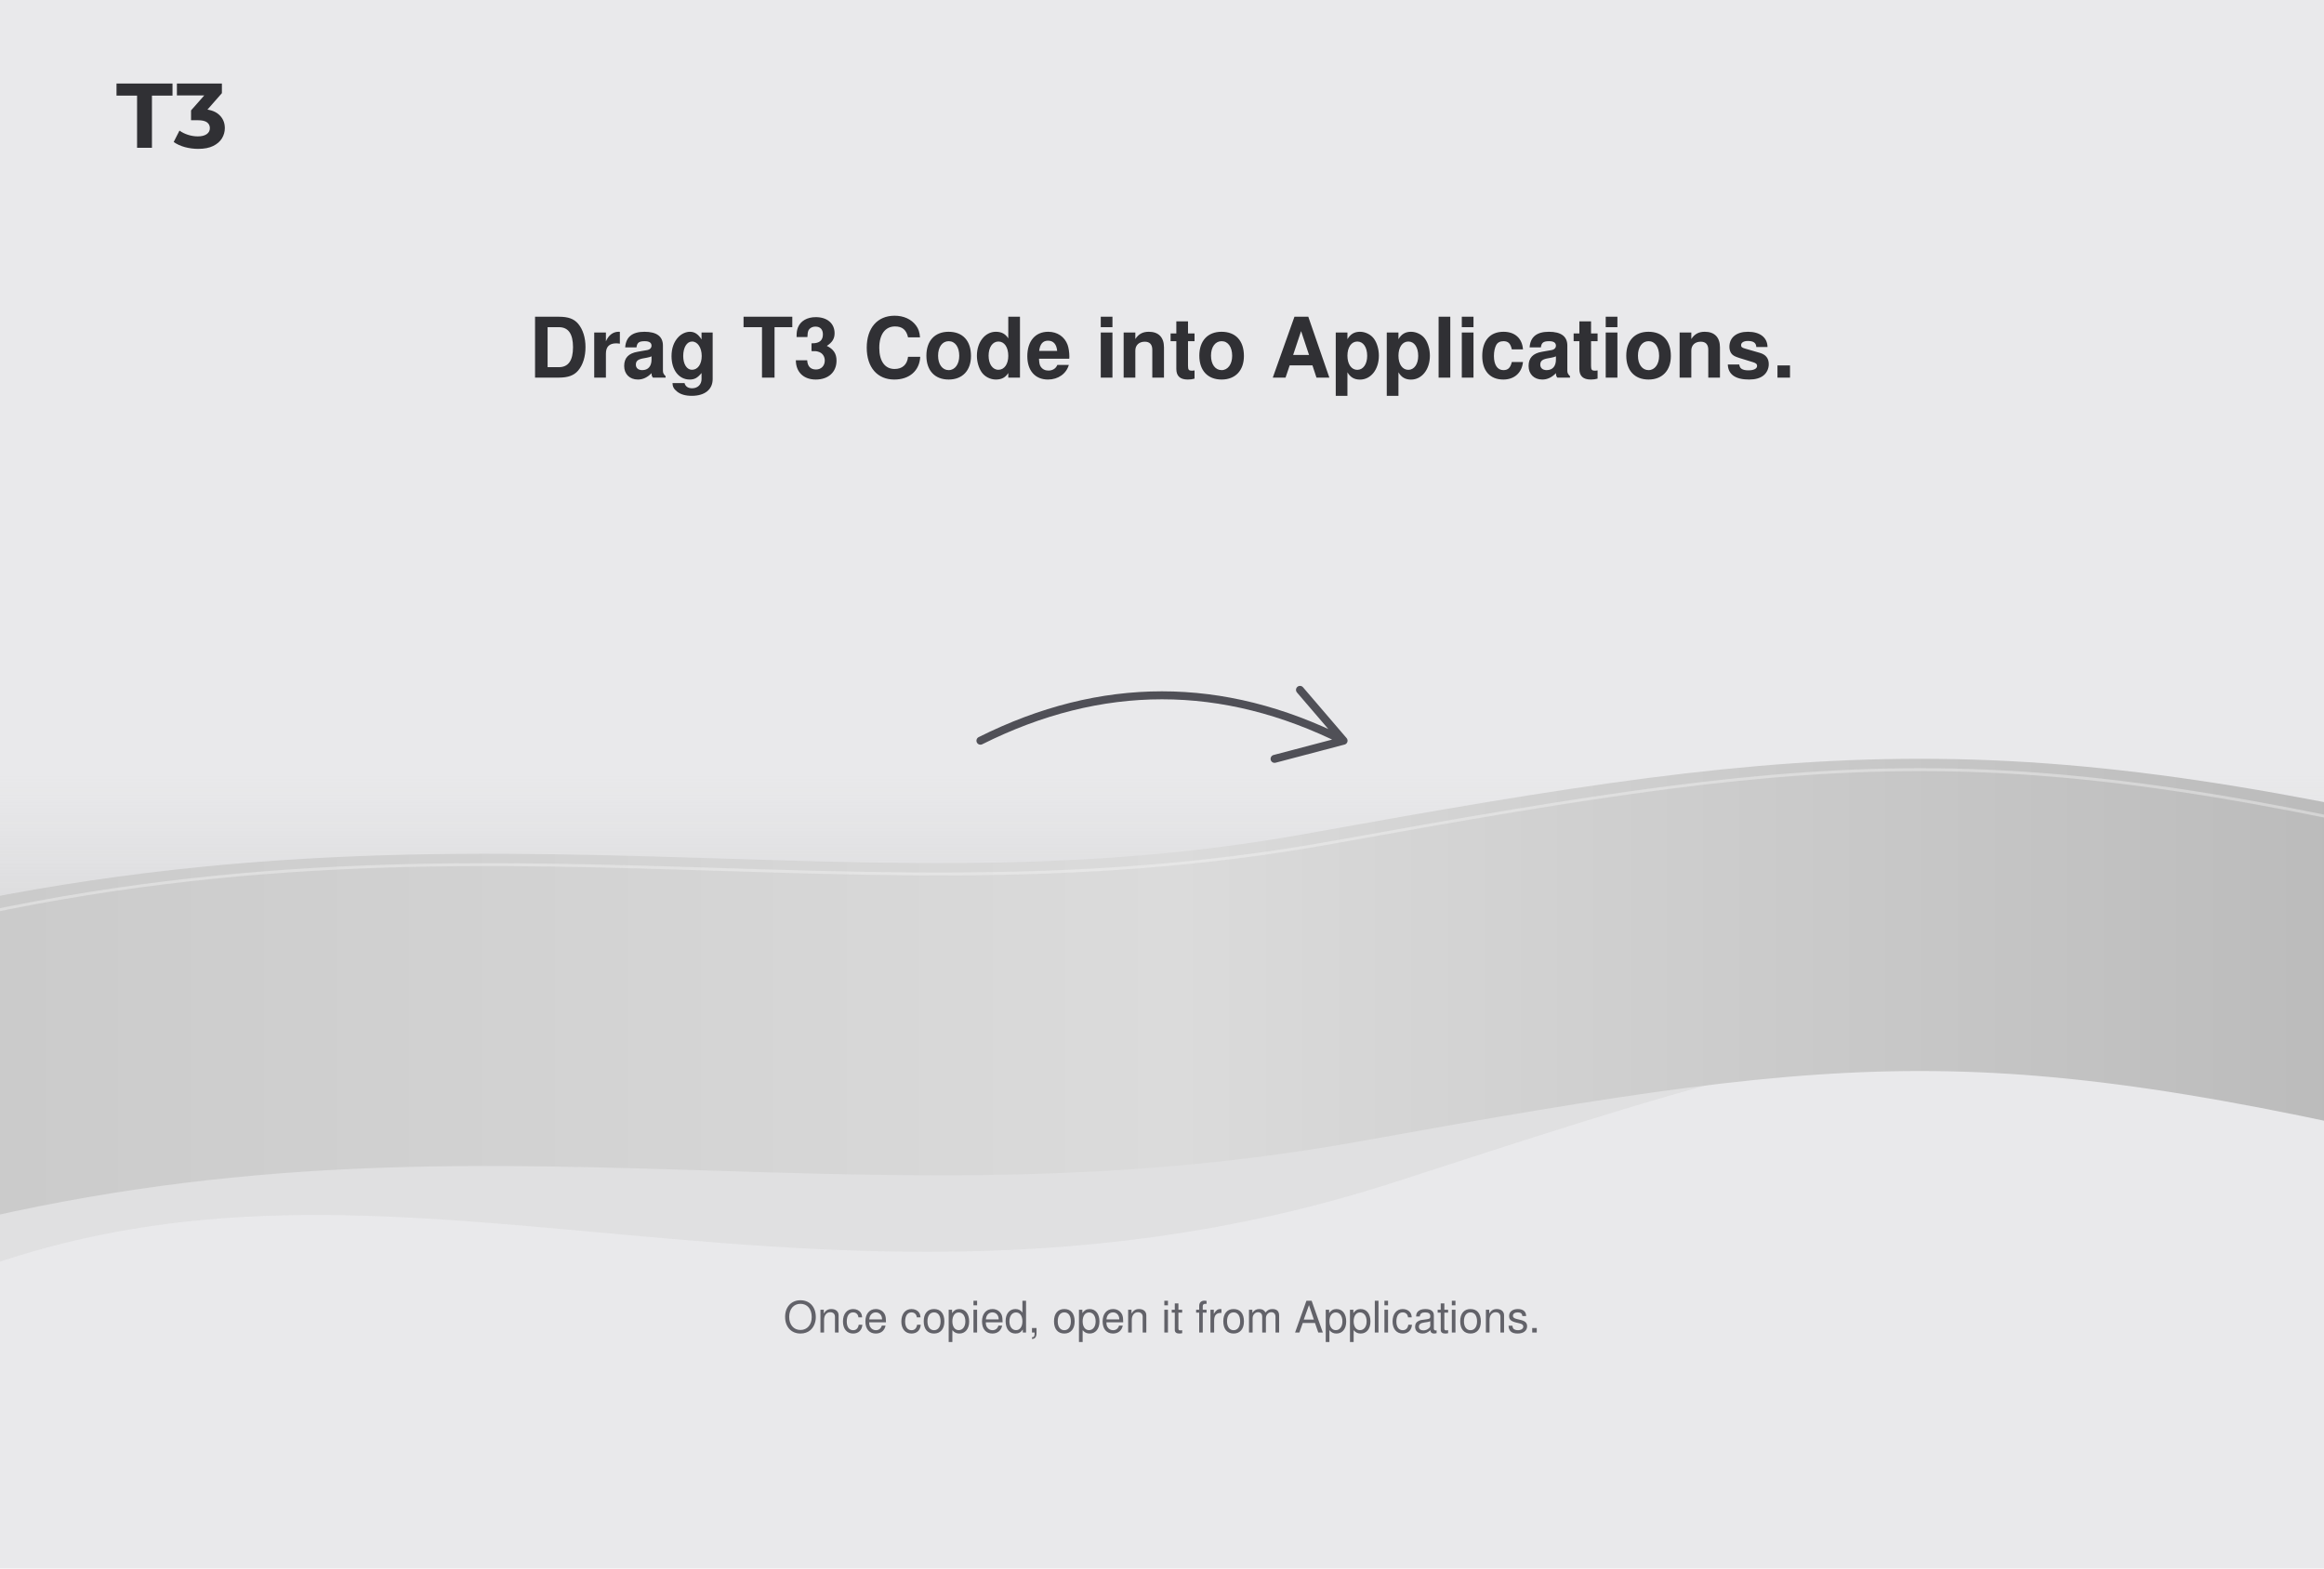
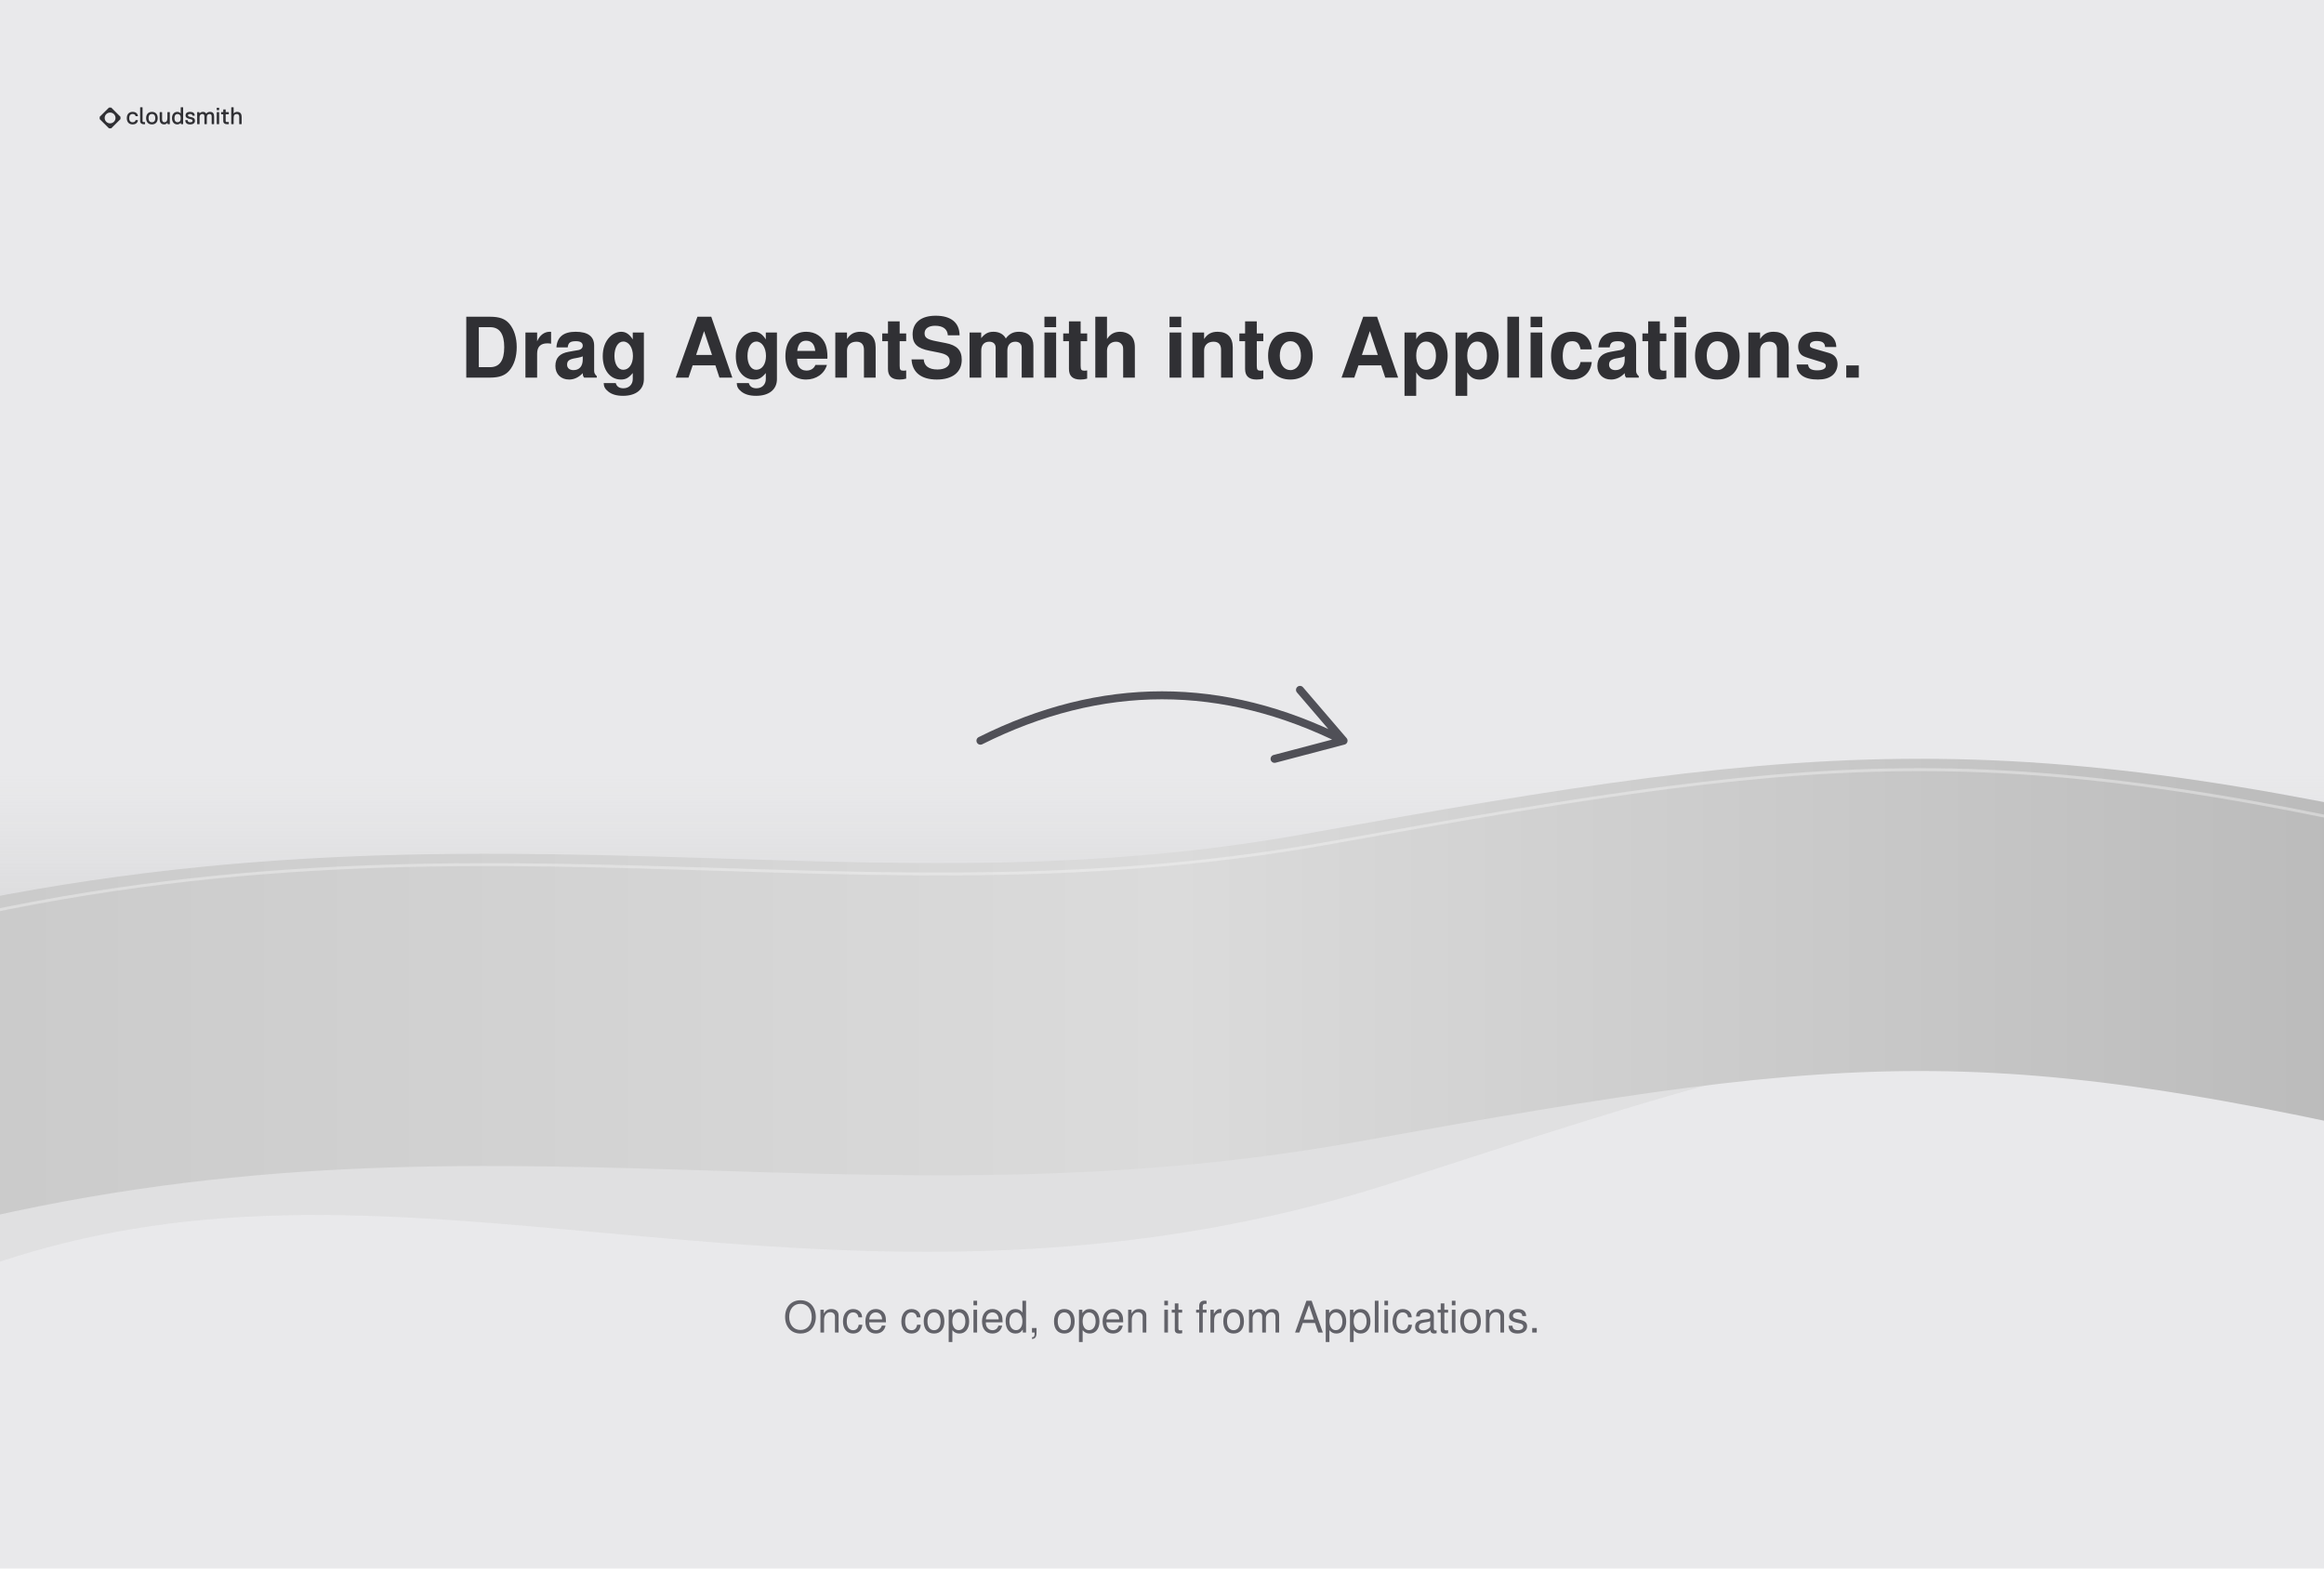
<svg xmlns="http://www.w3.org/2000/svg" width="1280" height="864" viewBox="0 0 640 432">
  <defs>
    <linearGradient id="veil" x1="0" y1="0" x2="0" y2="1">
      <stop stop-color="#B7B7B7" stop-opacity="0" />
      <stop offset=".55" stop-color="#A5A5A5" stop-opacity=".24" />
      <stop offset="1" stop-color="#D1D1D1" stop-opacity=".4" />
    </linearGradient>
    <linearGradient id="silk" x1="0" y1="0" x2="1" y2="0">
      <stop stop-color="#C8C8C8" />
      <stop offset=".5" stop-color="#DBDBDB" />
      <stop offset="1" stop-color="#B5B5B5" />
    </linearGradient>
  </defs>
  <rect width="640" height="432" fill="#E9E9EB" />
  <path d="M-60 293C95 220 214 304 362 256S559 191 707 257" stroke="url(#veil)" stroke-width="146" fill="none" opacity="1" stroke-linecap="round" stroke-linejoin="round" />
  <path d="M-60 306C113 252 223 298 367 272S553 242 707 280" stroke="url(#silk)" stroke-width="86" fill="none" opacity="1" stroke-linecap="round" stroke-linejoin="round" />
  <path d="M-60 266C113 212 223 258 367 232S553 202 707 240" stroke="#F5F5F5" stroke-width="0.8" fill="none" opacity="0.42" stroke-linecap="round" stroke-linejoin="round" />
-   <svg x="32" y="23" width="30" height="18" viewBox="15.531 37 94.394 56.96" fill="#303034">
-     <path d="M33.451 93V47.56H15.531V37H64.331V47.56H46.411V93H33.451ZM86.725 93.96C82.832 93.96 78.965 93.453 75.125 92.44C71.285 91.373 68.032 89.88 65.365 87.96L70.405 78.04C72.539 79.587 75.019 80.813 77.845 81.72C80.672 82.627 83.525 83.08 86.405 83.08C89.659 83.08 92.219 82.44 94.085 81.16C95.952 79.88 96.885 78.12 96.885 75.88C96.885 73.747 96.059 72.067 94.405 70.84C92.752 69.613 90.085 69 86.405 69H80.485V60.44L96.085 42.76L97.525 47.4H68.165V37H107.365V45.4L91.845 63.08L85.285 59.32H89.045C95.925 59.32 101.125 60.867 104.645 63.96C108.165 67.053 109.925 71.027 109.925 75.88C109.925 79.027 109.099 81.987 107.445 84.76C105.792 87.48 103.259 89.693 99.845 91.4C96.432 93.107 92.059 93.96 86.725 93.96Z" />
+   <svg x="24" y="26" width="46" height="13" viewBox="0 0 2508 687" fill="#303034">
+     <path fill-rule="evenodd" clip-rule="evenodd" d="M500.5 325.48V360.035L361.833 498.257H327.167L188.5 360.035V325.48L327.167 187.257H361.833L500.5 325.48ZM344.498 423.889C389.447 423.889 425.886 387.567 425.886 342.762C425.886 297.957 389.447 261.635 344.498 261.635C299.549 261.635 263.11 297.957 263.11 342.762C263.11 387.567 299.549 423.889 344.498 423.889Z" />
+     <path d="M1441.16 185.76V432.688L1437.53 436.319H1412.11L1408.48 432.688L1404.85 418.163H1401.22C1390.32 431.961 1373.26 439.95 1354.01 439.95C1303.17 439.95 1274.12 400.006 1274.12 345.537C1274.12 291.067 1303.17 251.123 1354.01 251.123C1372.17 251.123 1389.96 258.386 1401.22 272.911H1404.85V185.76L1408.48 182.128H1437.53L1441.16 185.76ZM1357.64 407.269C1386.69 407.269 1404.85 389.112 1404.85 345.537C1404.85 301.961 1386.69 283.805 1357.64 283.805C1328.59 283.805 1310.43 305.229 1310.43 345.537C1310.43 385.844 1328.59 407.269 1357.64 407.269ZM885.459 345.537C885.459 403.637 918.141 439.95 972.61 439.95C1027.08 439.95 1059.76 403.637 1059.76 345.537C1059.76 287.436 1027.08 251.123 972.61 251.123C918.141 251.123 885.459 287.436 885.459 345.537ZM921.772 345.537C921.772 305.592 939.929 283.805 972.61 283.805C1005.29 283.805 1023.45 305.592 1023.45 345.537C1023.45 385.481 1005.29 407.269 972.61 407.269C939.929 407.269 921.772 385.481 921.772 345.537ZM1241.34 258.386L1237.71 254.754H1208.66L1205.03 258.386V345.537C1205.03 389.112 1186.51 407.269 1161.45 407.269C1132.4 407.269 1125.14 385.481 1125.14 363.693V258.386L1121.51 254.754H1092.46L1088.83 258.386V363.693C1088.83 403.274 1106.98 439.95 1157.82 439.95C1175.25 439.95 1191.95 431.235 1201.4 418.163H1205.03L1208.66 432.688L1212.29 436.319H1237.71L1241.34 432.688V258.386ZM1619.02 385.481C1619.02 352.799 1600.87 338.274 1564.55 331.011C1528.24 323.749 1513.72 320.118 1513.72 301.961C1513.72 287.436 1528.24 283.805 1546.4 283.805C1571.82 283.805 1579.08 294.699 1579.08 305.592L1582.71 309.224H1611.76L1615.39 305.592C1615.39 269.279 1586.34 251.123 1546.4 251.123C1495.56 251.123 1477.4 276.542 1477.4 301.961C1477.4 334.643 1499.19 349.168 1535.5 356.431C1571.82 363.693 1582.71 367.324 1582.71 385.481C1582.71 400.006 1571.82 407.269 1546.4 407.269C1520.98 407.269 1510.08 396.375 1510.08 378.218L1506.45 374.587H1477.4L1473.77 378.218C1473.77 418.163 1499.19 439.95 1546.4 439.95C1597.24 439.95 1619.02 414.531 1619.02 385.481ZM1844.15 251.123C1894.99 251.123 1905.88 283.805 1905.88 323.749V432.688L1902.25 436.319H1873.2L1869.57 432.688V323.749C1869.57 301.961 1865.94 283.805 1836.89 283.805C1811.47 283.805 1796.94 301.961 1796.94 331.011V432.688L1793.31 436.319H1764.26L1760.63 432.688V323.749C1760.63 301.961 1757 283.805 1727.95 283.805C1709.79 283.805 1688 294.699 1688 331.011V432.688L1684.37 436.319H1655.32L1651.69 432.688V258.386L1655.32 254.754H1680.74L1684.37 258.386L1688 272.911H1691.63C1698.9 262.017 1713.42 251.123 1738.84 251.123C1767.89 251.123 1778.79 265.648 1786.05 276.542H1789.68C1800.57 262.017 1818.73 251.123 1844.15 251.123ZM1981.98 222.073V193.022L1978.35 189.391H1949.3L1945.67 193.022V222.073L1949.3 225.704H1978.35L1981.98 222.073ZM1981.98 258.386L1978.35 254.754H1949.3L1945.67 258.386V432.688L1949.3 436.319H1978.35L1981.98 432.688V258.386ZM2127.13 407.269V432.688L2123.5 436.319H2094.45C2069.03 436.319 2043.61 421.794 2043.61 389.112V291.067L2039.98 287.436H2014.56L2010.93 283.805V258.386L2014.56 254.754H2039.98L2043.61 251.123V218.441L2047.25 214.81H2076.3L2079.93 218.441V251.123L2083.56 254.754H2123.5L2127.13 258.386V283.805L2123.5 287.436H2083.56L2079.93 291.067V389.112C2079.93 400.006 2087.19 403.637 2094.45 403.637H2123.5L2127.13 407.269ZM2319.55 432.688V327.38C2319.55 287.799 2305.03 251.123 2250.56 251.123C2231.31 251.123 2213.88 259.112 2203.35 272.911H2199.72V185.76L2196.09 182.128H2167.04L2163.41 185.76V432.688L2167.04 436.319H2196.09L2199.72 432.688V341.905C2199.72 298.33 2217.87 283.805 2246.92 283.805C2275.97 283.805 2283.24 305.592 2283.24 327.38V432.688L2286.87 436.319H2315.92L2319.55 432.688ZM631.676 345.46C631.676 305.483 649.847 283.678 682.555 283.678C711.629 283.678 722.531 298.215 726.165 312.752L729.8 316.386H758.873L762.507 312.752C758.873 280.044 733.434 250.97 682.555 250.97C628.042 250.97 595.334 287.312 595.334 345.46C595.334 403.607 628.042 439.949 682.555 439.949C733.434 439.949 758.873 410.875 762.507 378.167L758.873 374.533H729.8L726.165 378.167C722.531 392.704 711.629 407.241 682.555 407.241C649.847 407.241 631.676 385.436 631.676 345.46ZM869.426 407.956V433.375L865.794 437.007H846.564C821.145 437.007 795.726 422.482 795.726 389.8L795.724 185.76L799.356 182.128H828.406L832.037 185.76L832.039 389.8C832.039 400.694 839.302 404.325 846.564 404.325H865.794L869.426 407.956Z" />
  </svg>
-   <text x="320" y="104" fill="#303034" font-family="Helvetica" font-size="23" font-weight="700" text-anchor="middle">Drag T3 Code into Applications.</text>
+   <text x="320" y="104" fill="#303034" font-family="Helvetica" font-size="23" font-weight="700" text-anchor="middle">Drag AgentSmith into Applications.</text>
  <path d="M270 204Q320 179 370 204M358 190L370 204L351 209" stroke="#505057" stroke-width="2.2" fill="none" opacity="1" stroke-linecap="round" stroke-linejoin="round" />
  <text x="320" y="367" fill="#626269" font-family="Helvetica" font-size="12" font-weight="400" text-anchor="middle">Once copied, open it from Applications.</text>
</svg>
